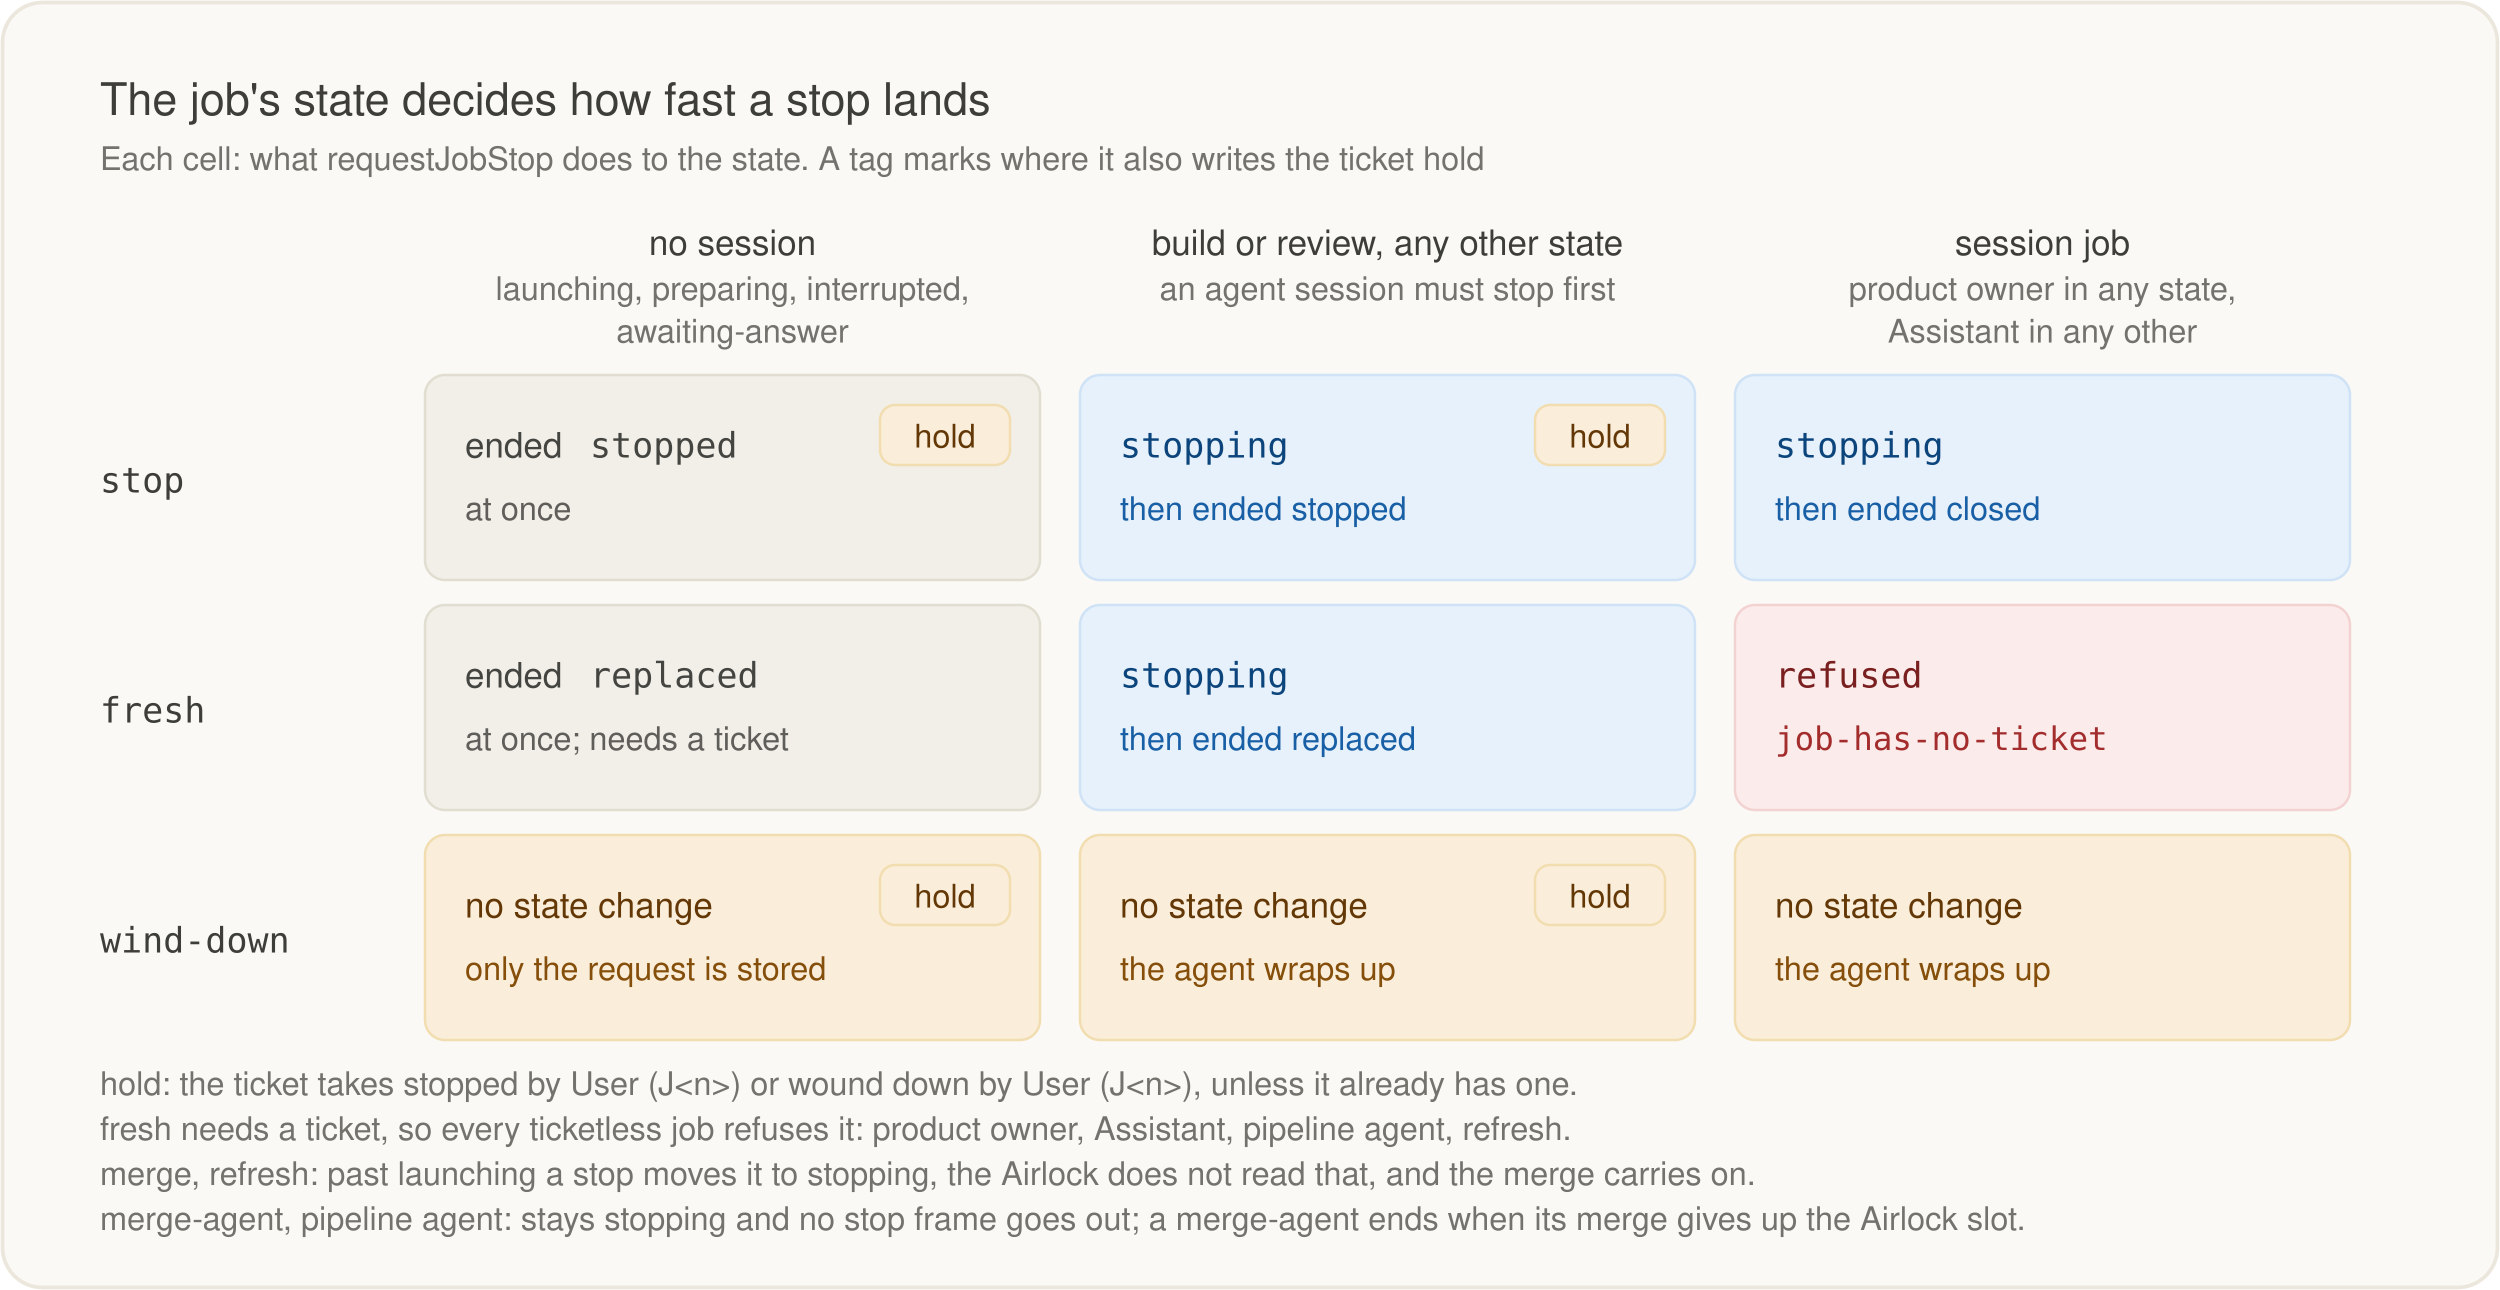
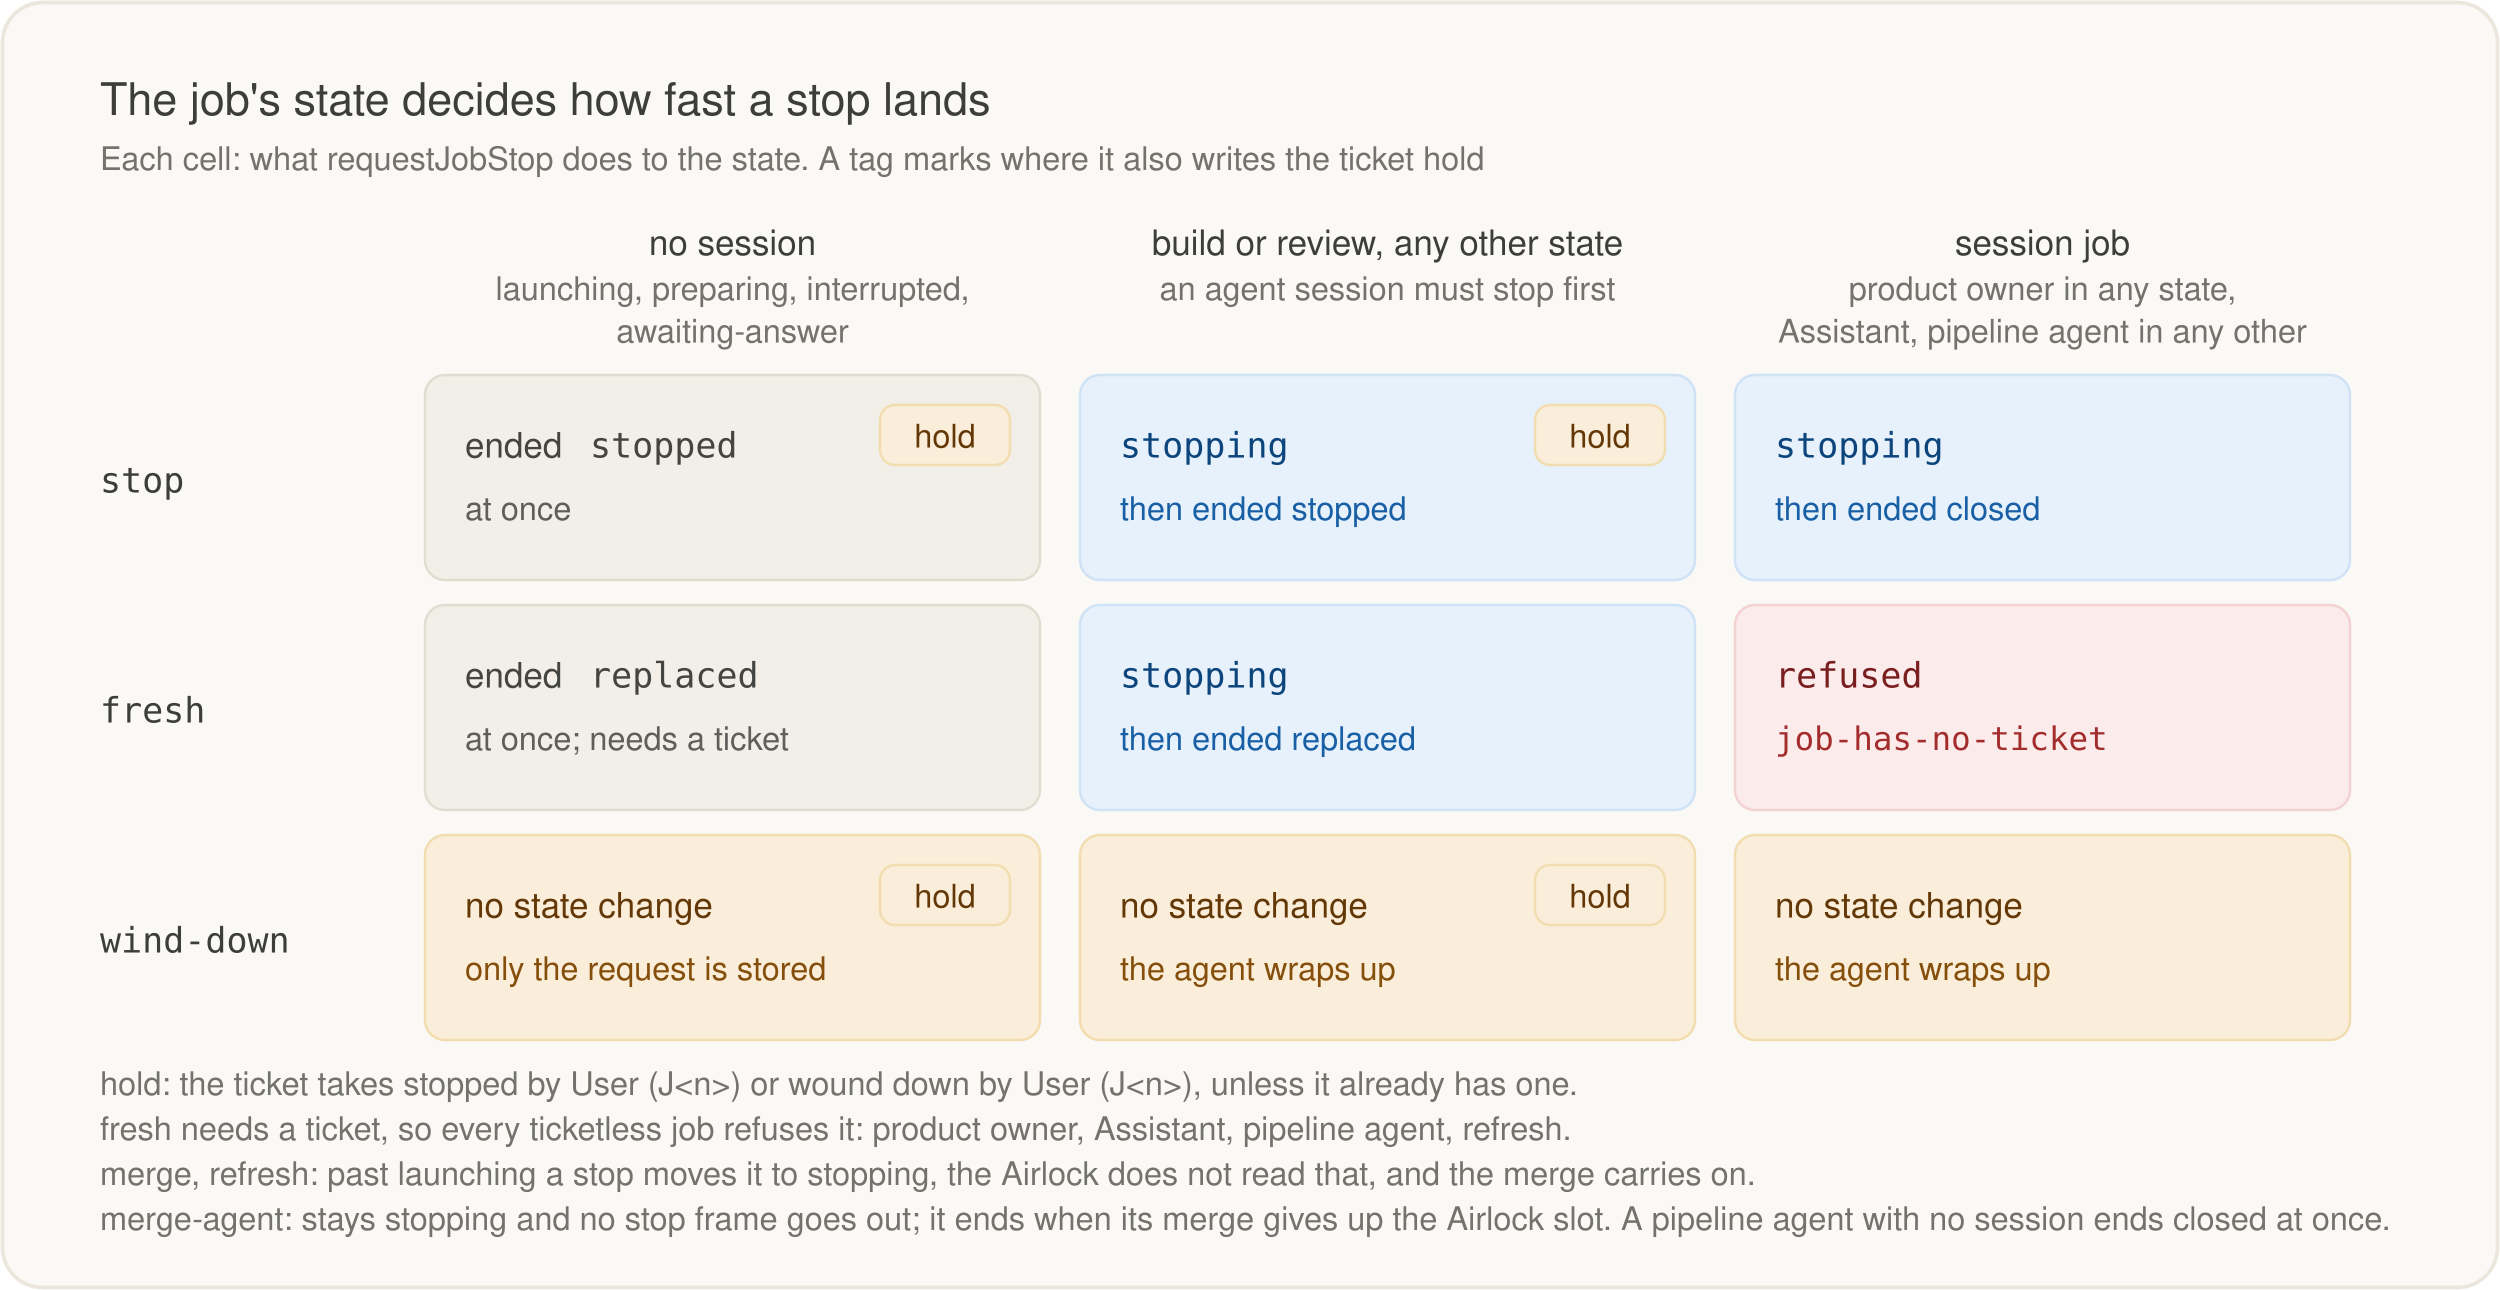
<svg xmlns="http://www.w3.org/2000/svg" width="1000" height="516" viewBox="0 0 1000 516" role="img" font-family="-apple-system,BlinkMacSystemFont,'Segoe UI',Helvetica,Arial,sans-serif">
  <defs>
    <marker id="ah" markerWidth="9" markerHeight="9" refX="6" refY="4.5" orient="auto">
      <path d="M0,0 L8,4.5 L0,9 z" fill="#73726c" />
    </marker>
    <marker id="ahp" markerWidth="9" markerHeight="9" refX="6" refY="4.5" orient="auto">
      <path d="M0,0 L8,4.5 L0,9 z" fill="#854F0B" />
    </marker>
  </defs>
  <rect x="1" y="1" width="998" height="514" rx="16" fill="#FAF9F5" stroke="#ECE7DC" stroke-width="1.5" />
  <text x="40" y="46" font-size="18" font-weight="500" fill="#3d3d3a">The job's state decides how fast a stop lands</text>
  <text x="40" y="68" font-size="13" fill="#73726c">Each cell: what requestJobStop does to the state. A tag marks where it also writes the ticket hold</text>
  <text x="293" y="102" font-size="14" fill="#3d3d3a" text-anchor="middle" font-weight="500">no session</text>
  <text x="293" y="120" font-size="13" fill="#73726c" text-anchor="middle" font-weight="400">launching, preparing, interrupted,</text>
  <text x="293" y="137" font-size="13" fill="#73726c" text-anchor="middle" font-weight="400">awaiting-answer</text>
  <text x="555" y="102" font-size="14" fill="#3d3d3a" text-anchor="middle" font-weight="500">build or review, any other state</text>
  <text x="555" y="120" font-size="13" fill="#73726c" text-anchor="middle" font-weight="400">an agent session must stop first</text>
  <text x="817" y="102" font-size="14" fill="#3d3d3a" text-anchor="middle" font-weight="500">session job</text>
  <text x="817" y="120" font-size="13" fill="#73726c" text-anchor="middle" font-weight="400">product owner in any state,</text>
-   <text x="817" y="137" font-size="13" fill="#73726c" text-anchor="middle" font-weight="400">Assistant in any other</text>
+   <text x="817" y="137" font-size="13" fill="#73726c" text-anchor="middle" font-weight="400">Assistant, pipeline agent in any other</text>
  <text x="40" y="197" font-size="14" fill="#3d3d3a" text-anchor="start" font-weight="500" font-family="ui-monospace,Menlo,Consolas,monospace">stop</text>
  <text x="40" y="289" font-size="14" fill="#3d3d3a" text-anchor="start" font-weight="500" font-family="ui-monospace,Menlo,Consolas,monospace">fresh</text>
  <text x="40" y="381" font-size="14" fill="#3d3d3a" text-anchor="start" font-weight="500" font-family="ui-monospace,Menlo,Consolas,monospace">wind-down</text>
  <rect x="170" y="150" width="246" height="82" rx="8" fill="#F1EFE8" stroke="#E1DDD0" />
  <text x="186" y="183" font-size="14" fill="#444441" text-anchor="start" font-weight="500">ended</text>
  <text x="236" y="183" font-size="14" fill="#444441" text-anchor="start" font-weight="500" font-family="ui-monospace,Menlo,Consolas,monospace">stopped</text>
  <text x="186" y="208" font-size="13" fill="#5F5E5A" text-anchor="start" font-weight="400">at once</text>
  <rect x="352" y="162" width="52" height="24" rx="6" fill="#FAEEDA" stroke="#F2DDB0" />
  <text x="378" y="179" font-size="13" fill="#633806" text-anchor="middle" font-weight="500">hold</text>
  <rect x="432" y="150" width="246" height="82" rx="8" fill="#E6F1FB" stroke="#CFE2F6" />
  <text x="448" y="183" font-size="14" fill="#0C447C" text-anchor="start" font-weight="500" font-family="ui-monospace,Menlo,Consolas,monospace">stopping</text>
  <text x="448" y="208" font-size="13" fill="#185FA5" text-anchor="start" font-weight="400">then ended stopped</text>
  <rect x="614" y="162" width="52" height="24" rx="6" fill="#FAEEDA" stroke="#F2DDB0" />
  <text x="640" y="179" font-size="13" fill="#633806" text-anchor="middle" font-weight="500">hold</text>
  <rect x="694" y="150" width="246" height="82" rx="8" fill="#E6F1FB" stroke="#CFE2F6" />
  <text x="710" y="183" font-size="14" fill="#0C447C" text-anchor="start" font-weight="500" font-family="ui-monospace,Menlo,Consolas,monospace">stopping</text>
  <text x="710" y="208" font-size="13" fill="#185FA5" text-anchor="start" font-weight="400">then ended closed</text>
  <rect x="170" y="242" width="246" height="82" rx="8" fill="#F1EFE8" stroke="#E1DDD0" />
  <text x="186" y="275" font-size="14" fill="#444441" text-anchor="start" font-weight="500">ended</text>
  <text x="236" y="275" font-size="14" fill="#444441" text-anchor="start" font-weight="500" font-family="ui-monospace,Menlo,Consolas,monospace">replaced</text>
  <text x="186" y="300" font-size="13" fill="#5F5E5A" text-anchor="start" font-weight="400">at once; needs a ticket</text>
  <rect x="432" y="242" width="246" height="82" rx="8" fill="#E6F1FB" stroke="#CFE2F6" />
  <text x="448" y="275" font-size="14" fill="#0C447C" text-anchor="start" font-weight="500" font-family="ui-monospace,Menlo,Consolas,monospace">stopping</text>
  <text x="448" y="300" font-size="13" fill="#185FA5" text-anchor="start" font-weight="400">then ended replaced</text>
  <rect x="694" y="242" width="246" height="82" rx="8" fill="#FCEBEB" stroke="#F3D2D2" />
  <text x="710" y="275" font-size="14" fill="#791F1F" text-anchor="start" font-weight="500" font-family="ui-monospace,Menlo,Consolas,monospace">refused</text>
  <text x="710" y="300" font-size="13" fill="#A32D2D" text-anchor="start" font-weight="400" font-family="ui-monospace,Menlo,Consolas,monospace">job-has-no-ticket</text>
  <rect x="170" y="334" width="246" height="82" rx="8" fill="#FAEEDA" stroke="#F2DDB0" />
  <text x="186" y="367" font-size="14" fill="#633806" text-anchor="start" font-weight="500">no state change</text>
  <text x="186" y="392" font-size="13" fill="#854F0B" text-anchor="start" font-weight="400">only the request is stored</text>
  <rect x="352" y="346" width="52" height="24" rx="6" fill="#FAEEDA" stroke="#F2DDB0" />
  <text x="378" y="363" font-size="13" fill="#633806" text-anchor="middle" font-weight="500">hold</text>
  <rect x="432" y="334" width="246" height="82" rx="8" fill="#FAEEDA" stroke="#F2DDB0" />
  <text x="448" y="367" font-size="14" fill="#633806" text-anchor="start" font-weight="500">no state change</text>
  <text x="448" y="392" font-size="13" fill="#854F0B" text-anchor="start" font-weight="400">the agent wraps up</text>
  <rect x="614" y="346" width="52" height="24" rx="6" fill="#FAEEDA" stroke="#F2DDB0" />
  <text x="640" y="363" font-size="13" fill="#633806" text-anchor="middle" font-weight="500">hold</text>
  <rect x="694" y="334" width="246" height="82" rx="8" fill="#FAEEDA" stroke="#F2DDB0" />
  <text x="710" y="367" font-size="14" fill="#633806" text-anchor="start" font-weight="500">no state change</text>
  <text x="710" y="392" font-size="13" fill="#854F0B" text-anchor="start" font-weight="400">the agent wraps up</text>
  <text x="40" y="438" font-size="13" fill="#73726c" text-anchor="start" font-weight="400">hold: the ticket takes stopped by User (J&lt;n&gt;) or wound down by User (J&lt;n&gt;), unless it already has one.</text>
  <text x="40" y="456" font-size="13" fill="#73726c" text-anchor="start" font-weight="400">fresh needs a ticket, so every ticketless job refuses it: product owner, Assistant, pipeline agent, refresh.</text>
  <text x="40" y="474" font-size="13" fill="#73726c" text-anchor="start" font-weight="400">merge, refresh: past launching a stop moves it to stopping, the Airlock does not read that, and the merge carries on.</text>
-   <text x="40" y="492" font-size="13" fill="#73726c" text-anchor="start" font-weight="400">merge-agent, pipeline agent: stays stopping and no stop frame goes out; a merge-agent ends when its merge gives up the Airlock slot.</text>
+   <text x="40" y="492" font-size="13" fill="#73726c" text-anchor="start" font-weight="400">merge-agent: stays stopping and no stop frame goes out; it ends when its merge gives up the Airlock slot. A pipeline agent with no session ends closed at once.</text>
</svg>
